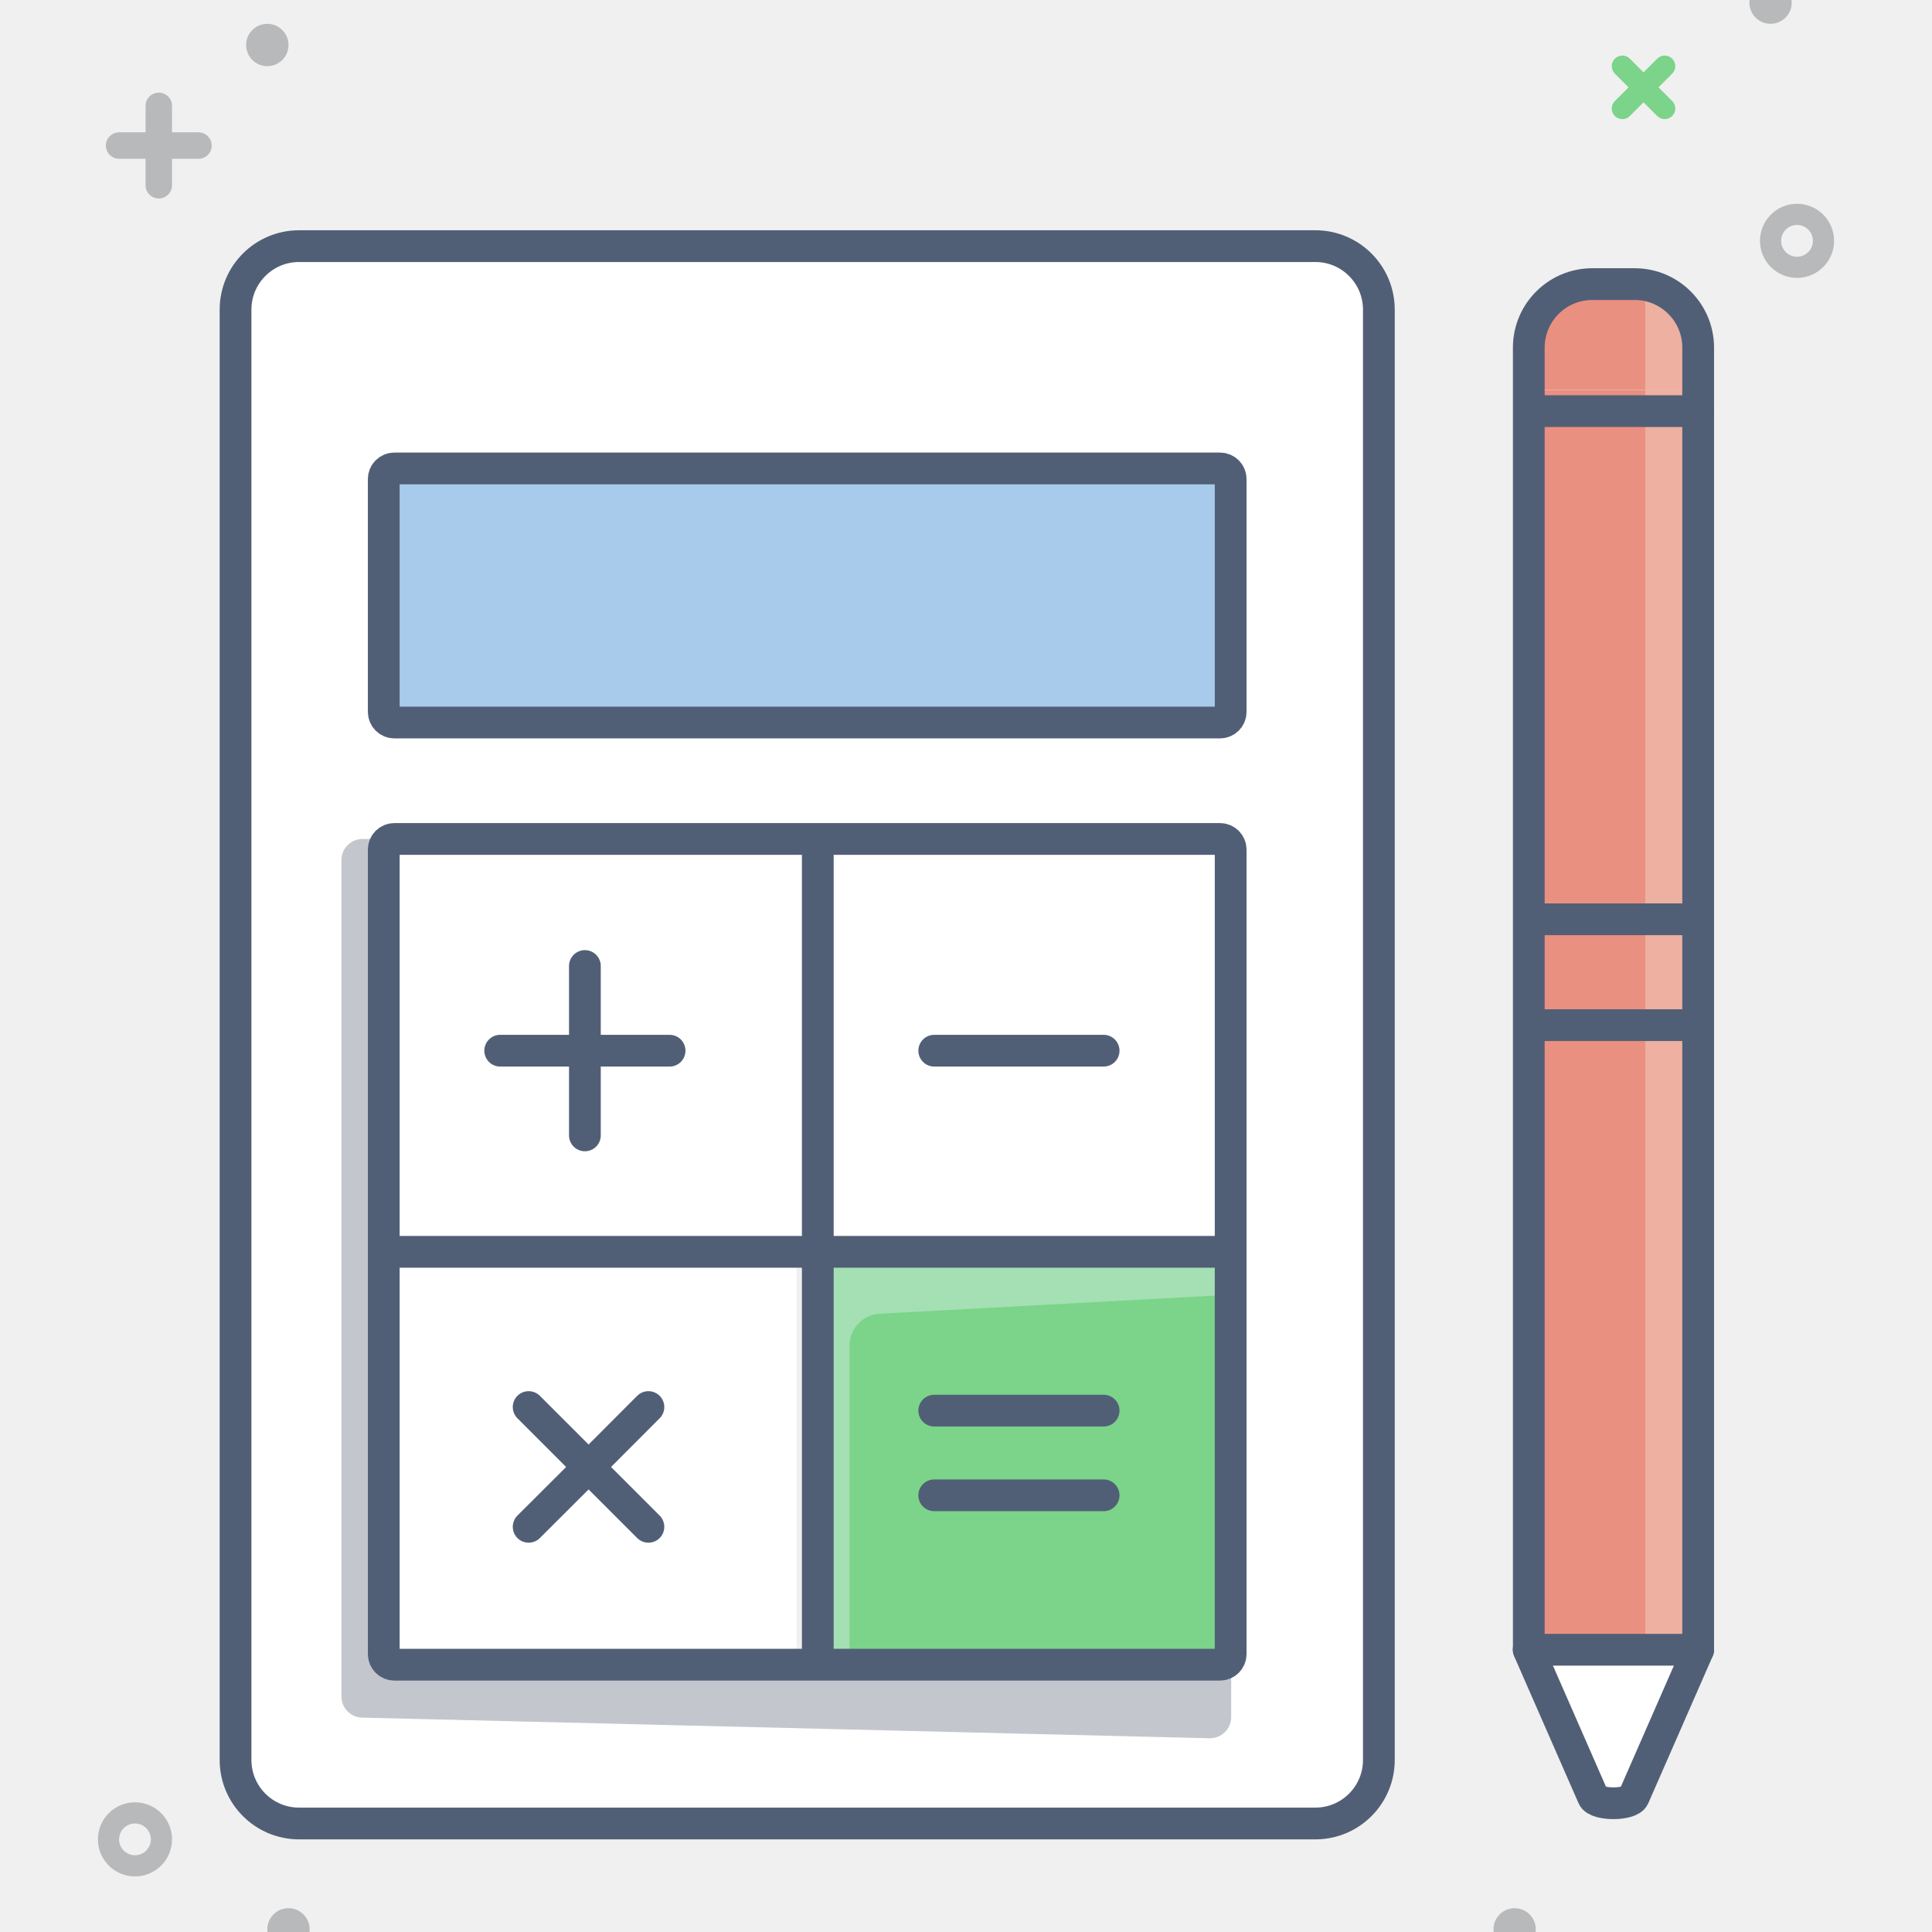
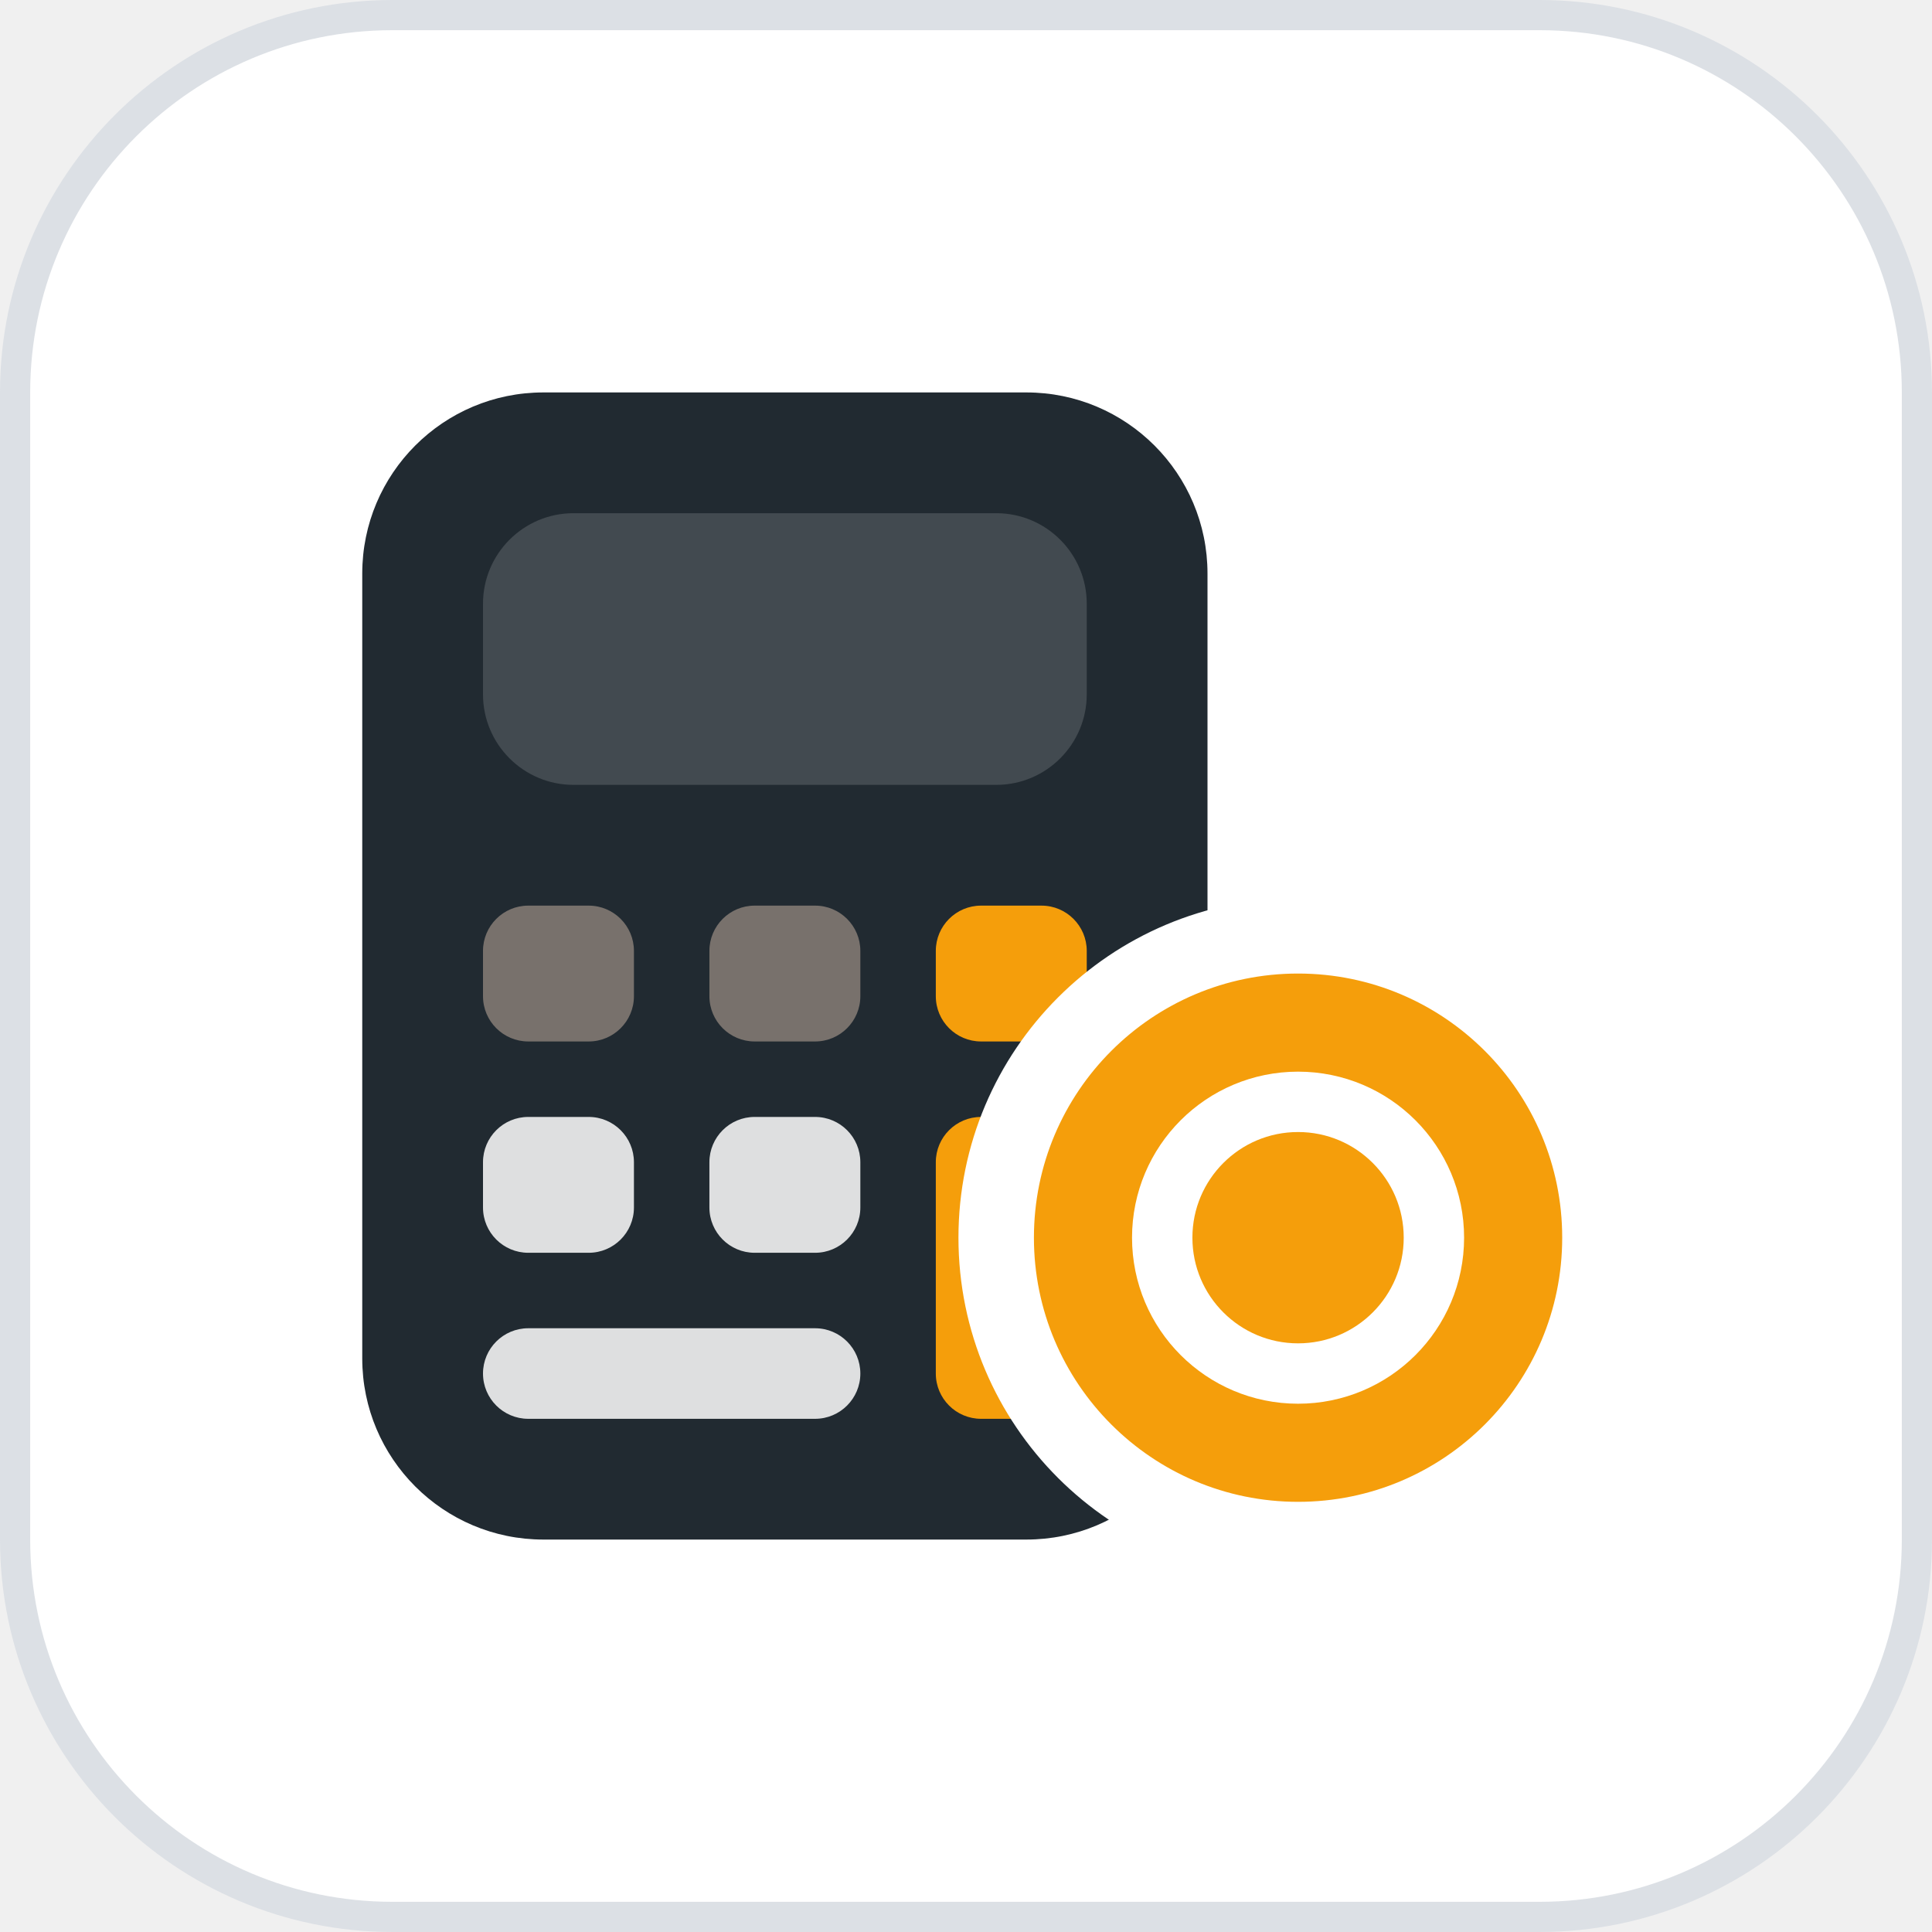
- <svg xmlns="http://www.w3.org/2000/svg" width="800px" height="800px" viewBox="0 0 146 146">
-   <rect x="0.5" y="0.5" width="145" height="145" fill="none" />
-   <path d="M93.8,94.6V125a0.8,0.8,0,0,1-.8.8H61V94.6H93.8Z" fill="#7bd489" />
-   <path d="M60.2,94.6v31.2H29.8A0.8,0.8,0,0,1,29,125V94.6H60.2Z" fill="#ffffff" />
-   <path d="M93,64.2V94.6H60.2V63.4h32A0.8,0.8,0,0,1,93,64.2Z" fill="#ffffff" />
-   <path d="M60.2,63.4V94.6H29V64.2a0.8,0.8,0,0,1,.8-0.8H60.2Z" fill="#ffffff" />
-   <rect x="29" y="35.4" width="64" height="19.2" rx="0.8" ry="0.8" fill="#a8cbeb" />
-   <path d="M104.2,23.4V133a4.8,4.8,0,0,1-4.8,4.8H22.6a4.8,4.8,0,0,1-4.8-4.8V23.4a4.8,4.8,0,0,1,4.8-4.8H99.4A4.8,4.8,0,0,1,104.2,23.4ZM93,125V64.2a0.8,0.8,0,0,0-.8-0.8H29.8a0.8,0.8,0,0,0-.8.8V125a0.8,0.8,0,0,0,.8.8H92.2A0.8,0.8,0,0,0,93,125Zm0-70.4V37a0.8,0.8,0,0,0-.8-0.8H29.8a0.8,0.8,0,0,0-.8.8V54.6a0.8,0.8,0,0,0,.8.8H92.2A0.8,0.8,0,0,0,93,54.6Z" fill="#ffffff" />
-   <rect x="17.8" y="18.6" width="86.4" height="119.2" rx="4.8" ry="4.8" fill="none" stroke="#515f76" stroke-miterlimit="10" stroke-width="2.4" />
-   <polyline points="37.8 79.4 44.2 79.4 50.6 79.4" fill="none" stroke="#515f76" stroke-linecap="round" stroke-miterlimit="10" stroke-width="2.4" />
-   <polyline points="44.2 85.8 44.2 79.4 44.2 73" fill="none" stroke="#515f76" stroke-linecap="round" stroke-miterlimit="10" stroke-width="2.4" />
-   <line x1="70.6" y1="79.4" x2="83.4" y2="79.4" fill="none" stroke="#515f76" stroke-linecap="round" stroke-miterlimit="10" stroke-width="2.4" />
-   <line x1="70.6" y1="106.6" x2="83.4" y2="106.6" fill="none" stroke="#515f76" stroke-linecap="round" stroke-miterlimit="10" stroke-width="2.4" />
-   <line x1="70.6" y1="113" x2="83.4" y2="113" fill="none" stroke="#515f76" stroke-linecap="round" stroke-miterlimit="10" stroke-width="2.4" />
-   <polyline points="39.95 115.38 44.48 110.86 49 106.33" fill="none" stroke="#515f76" stroke-linecap="round" stroke-miterlimit="10" stroke-width="2.4" />
-   <polyline points="49 115.38 44.48 110.86 39.95 106.33" fill="none" stroke="#515f76" stroke-linecap="round" stroke-miterlimit="10" stroke-width="2.4" />
-   <line x1="122.6" y1="5" x2="125.8" y2="8.2" fill="none" stroke="#7bd489" stroke-linecap="round" stroke-miterlimit="10" stroke-width="1.6" />
-   <line x1="125.8" y1="5" x2="122.6" y2="8.2" fill="none" stroke="#7bd489" stroke-linecap="round" stroke-miterlimit="10" stroke-width="1.6" />
-   <circle cx="135.8" cy="18.2" r="2" fill="none" stroke="#b8b9ba" stroke-linecap="round" stroke-miterlimit="10" stroke-width="1.6" />
-   <circle cx="116.47" cy="26.48" r="1.6" fill="#b8b9ba" />
-   <circle cx="21.8" cy="145.8" r="1.6" fill="#b8b9ba" />
-   <line x1="12" y1="8" x2="12" y2="14" fill="none" stroke="#b8b9ba" stroke-linecap="round" stroke-miterlimit="10" stroke-width="2" />
-   <line x1="15" y1="11" x2="9" y2="11" fill="none" stroke="#b8b9ba" stroke-linecap="round" stroke-miterlimit="10" stroke-width="2" />
-   <circle cx="20.2" cy="3.4" r="1.6" fill="#b8b9ba" />
-   <circle cx="10.2" cy="139" r="2" fill="none" stroke="#b8b9ba" stroke-linecap="round" stroke-miterlimit="10" stroke-width="1.6" />
-   <rect x="29" y="35.4" width="64" height="19.2" rx="0.8" ry="0.8" fill="none" stroke="#515f76" stroke-miterlimit="10" stroke-width="2.4" />
-   <path d="M66.47,99.28L93.8,97.8V94.6H61v31.2h3.2V101.67A2.4,2.4,0,0,1,66.47,99.28Z" fill="#a4e0b3" />
-   <polyline points="61.8 63.4 61.8 94.6 61.8 125.8" fill="none" stroke="#515f76" stroke-miterlimit="10" stroke-width="2.4" />
-   <path d="M29,126.6a0.8,0.8,0,0,1-.8-0.8V63.4H27.4A1.6,1.6,0,0,0,25.8,65v63.2a1.6,1.6,0,0,0,1.6,1.6l64,1.56a1.6,1.6,0,0,0,1.64-1.6V126.6H29Z" fill="#c3c7cd" />
-   <path d="M93,94.6V125a0.8,0.8,0,0,1-.8.8H29.8A0.8,0.8,0,0,1,29,125V64.2a0.8,0.8,0,0,1,.8-0.8H92.2a0.8,0.8,0,0,1,.8.8V94.6Z" fill="none" stroke="#515f76" stroke-miterlimit="10" stroke-width="2.4" />
-   <polyline points="93 94.6 60.2 94.6 29 94.6" fill="none" stroke="#515f76" stroke-miterlimit="10" stroke-width="2.4" />
-   <polygon points="128.33 124.67 123.53 135.88 120.33 135.88 115.53 124.67 128.33 124.67" fill="#ffffff" />
-   <rect x="115.53" y="70.27" width="12.8" height="7.2" fill="#ea9080" />
-   <polygon points="115.53 111.08 115.53 101.47 115.53 93.47 115.53 82.28 115.53 77.47 128.33 77.47 128.33 82.28 128.33 93.47 128.33 111.08 128.33 124.67 115.53 124.67 115.53 111.08" fill="#ea9080" />
-   <path d="M128.33,124.67l-4.87,11.12c-0.28.64-2.79,0.64-3.07,0l-4.87-11.12" fill="none" stroke="#515f76" stroke-linecap="round" stroke-miterlimit="10" stroke-width="2.4" />
-   <path d="M128.33,24.67v4.8h-12.8v-4.8a3.2,3.2,0,0,1,3.2-3.2h6.4A3.2,3.2,0,0,1,128.33,24.67Z" fill="#ea9080" />
-   <polygon points="128.33 56.67 128.33 70.28 115.53 70.28 115.53 56.67 115.53 29.48 127.53 29.48 128.33 29.48 128.33 56.67" fill="#ea9080" />
-   <path d="M124.33,22.27h0v103.2h3.2v-100A3.2,3.2,0,0,0,124.33,22.27Z" fill="#eeb8a9" opacity="0.8" />
-   <line x1="128.33" y1="31.07" x2="116.33" y2="31.07" fill="none" stroke="#515f76" stroke-linecap="round" stroke-miterlimit="10" stroke-width="2.4" />
-   <line x1="128.33" y1="77.47" x2="115.53" y2="77.47" fill="none" stroke="#515f76" stroke-miterlimit="10" stroke-width="2.4" />
-   <line x1="115.53" y1="69.47" x2="128.33" y2="69.47" fill="none" stroke="#515f76" stroke-miterlimit="10" stroke-width="2.4" />
-   <path d="M128.33,124.67h-12.8V26.27a4.8,4.8,0,0,1,4.8-4.8h3.2a4.8,4.8,0,0,1,4.8,4.8v98.4Z" fill="none" stroke="#515f76" stroke-linecap="round" stroke-linejoin="round" stroke-width="2.4" />
-   <circle cx="133.8" cy="0.2" r="1.6" fill="#b8b9ba" />
-   <circle cx="114.46" cy="145.8" r="1.6" fill="#b8b9ba" />
+ <svg xmlns="http://www.w3.org/2000/svg" width="64" height="64" viewBox="0 0 64 64" fill="none">
+   <rect x="0.5" y="0.5" width="63" height="63" rx="12.5" fill="white" />
+   <rect x="0.5" y="0.5" width="63" height="63" rx="12.5" stroke="#DCE0E5" />
+   <rect x="12" y="13" width="28" height="38" rx="6" fill="#212A31" />
+   <rect x="16" y="17" width="20" height="9" rx="3" fill="white" fill-opacity="0.15" />
+   <rect x="16" y="30" width="5" height="4.5" rx="1.5" fill="#78716C" />
+   <rect x="23.5" y="30" width="5" height="4.5" rx="1.5" fill="#78716C" />
+   <rect x="31" y="30" width="5" height="4.5" rx="1.5" fill="#F59E0B" />
+   <rect x="16" y="37" width="5" height="4.5" rx="1.5" fill="white" fill-opacity="0.85" />
+   <rect x="23.5" y="37" width="5" height="4.5" rx="1.5" fill="white" fill-opacity="0.85" />
+   <rect x="31" y="37" width="5" height="10" rx="1.5" fill="#F59E0B" />
+   <rect x="16" y="44" width="12.5" height="3" rx="1.5" fill="white" fill-opacity="0.85" />
+   <circle cx="43" cy="41" r="10" fill="#F59E0B" stroke="white" stroke-width="2.5" />
+   <circle cx="43" cy="41" r="4.5" stroke="white" stroke-width="2" />
</svg>
